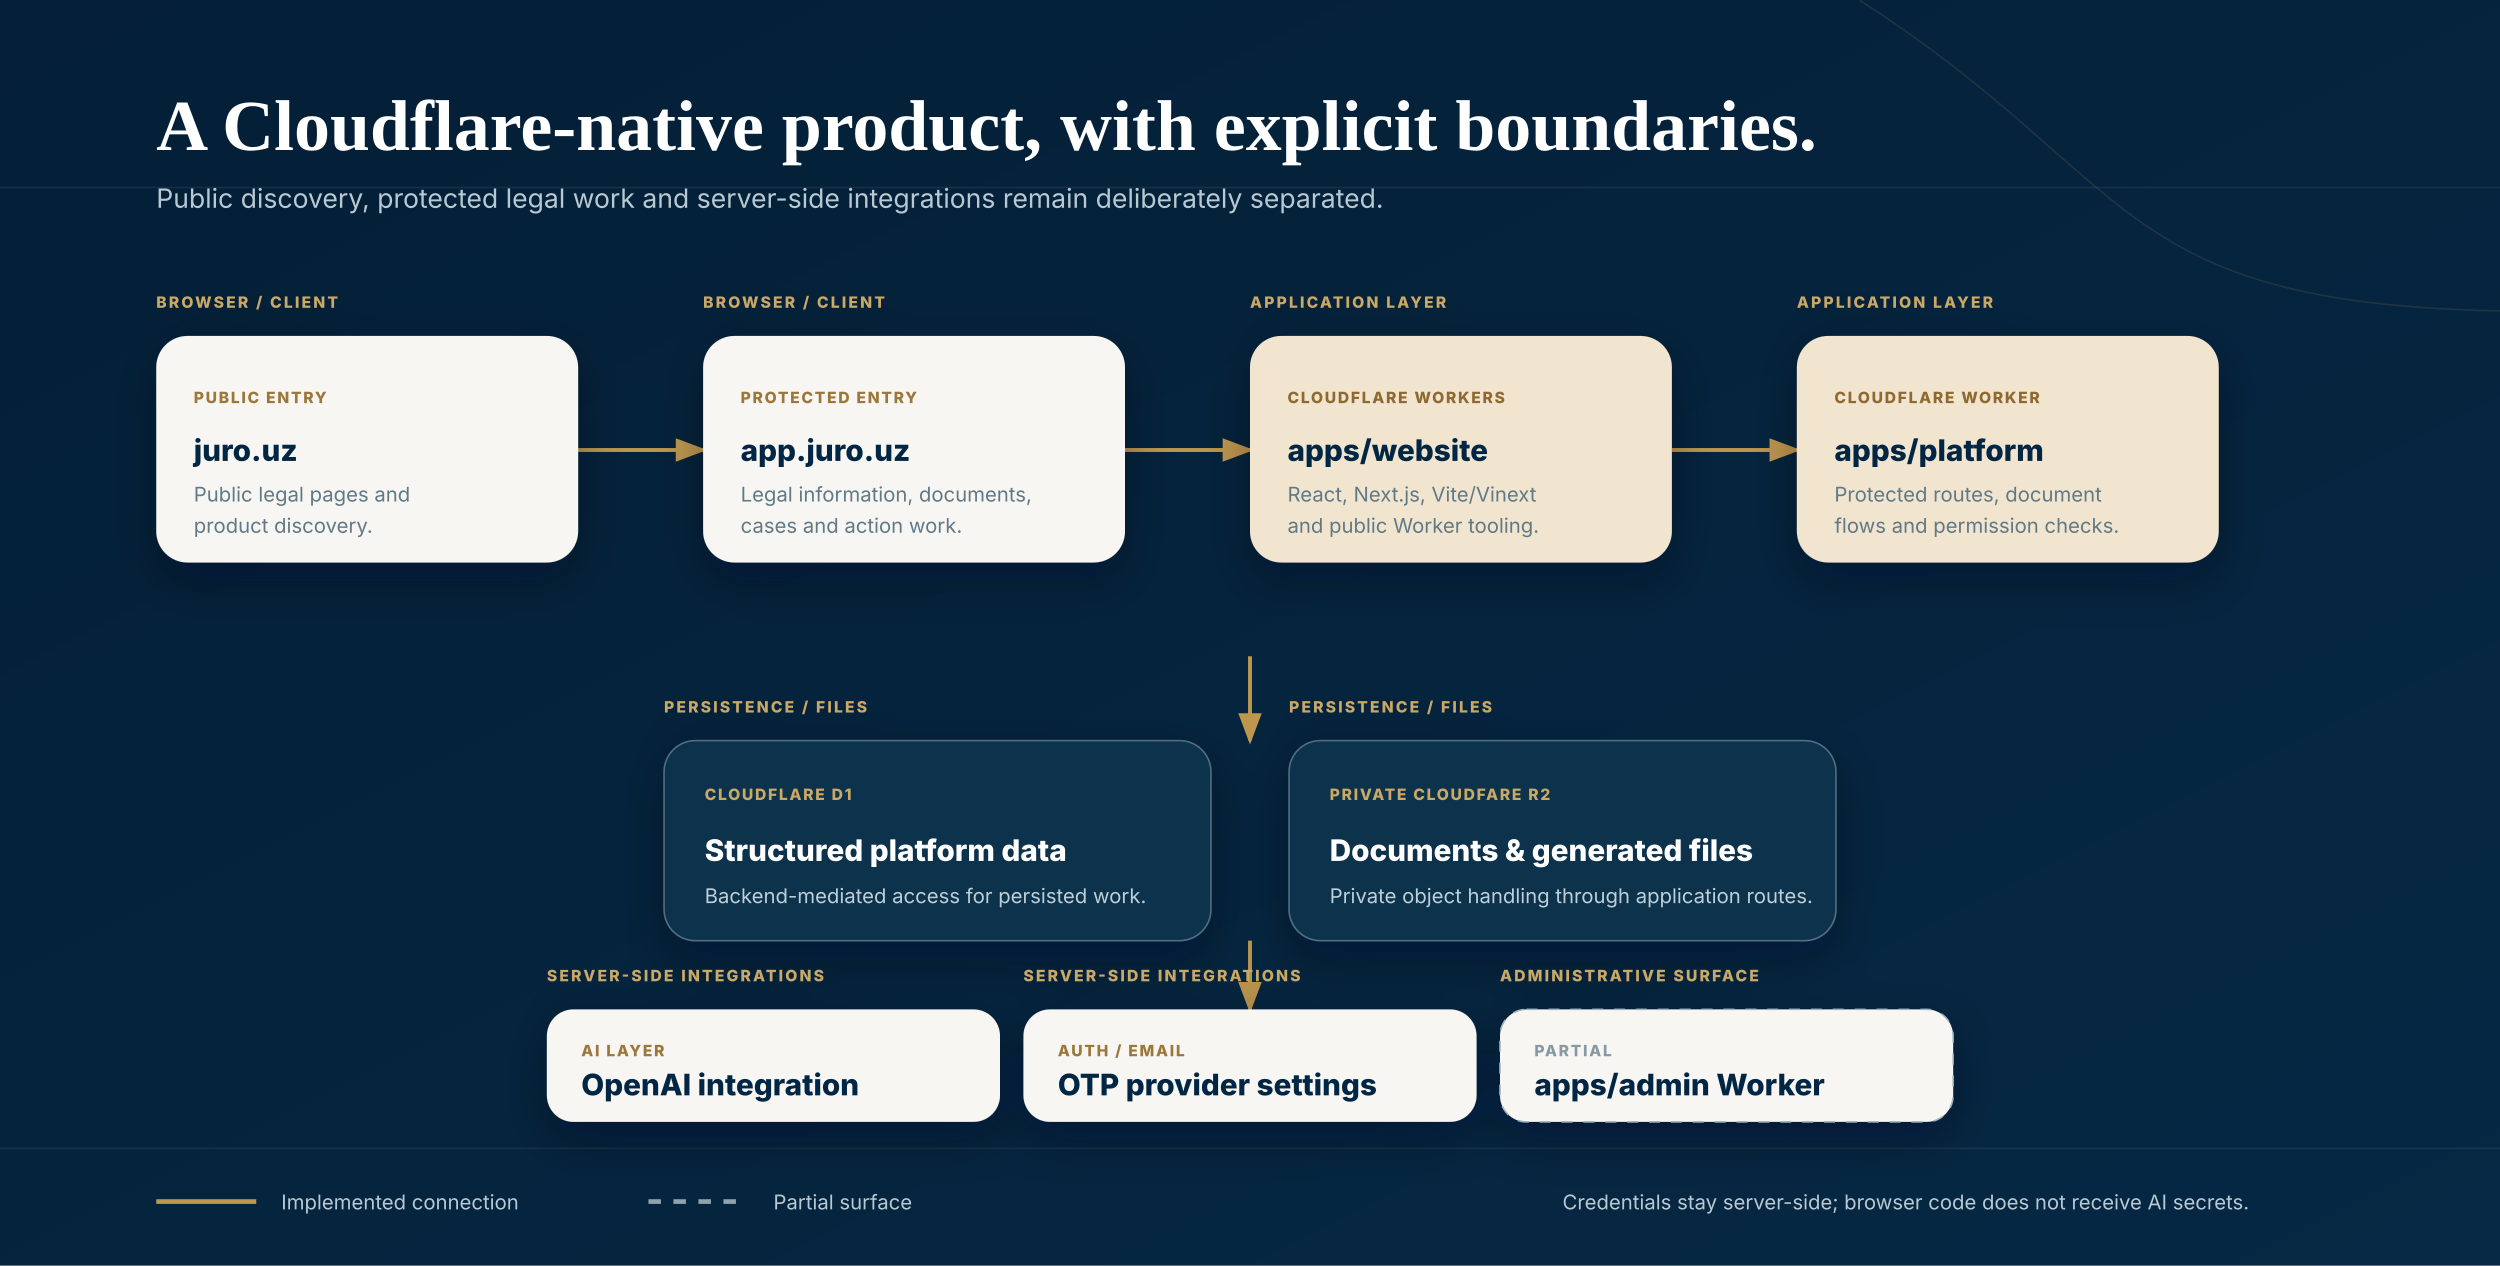
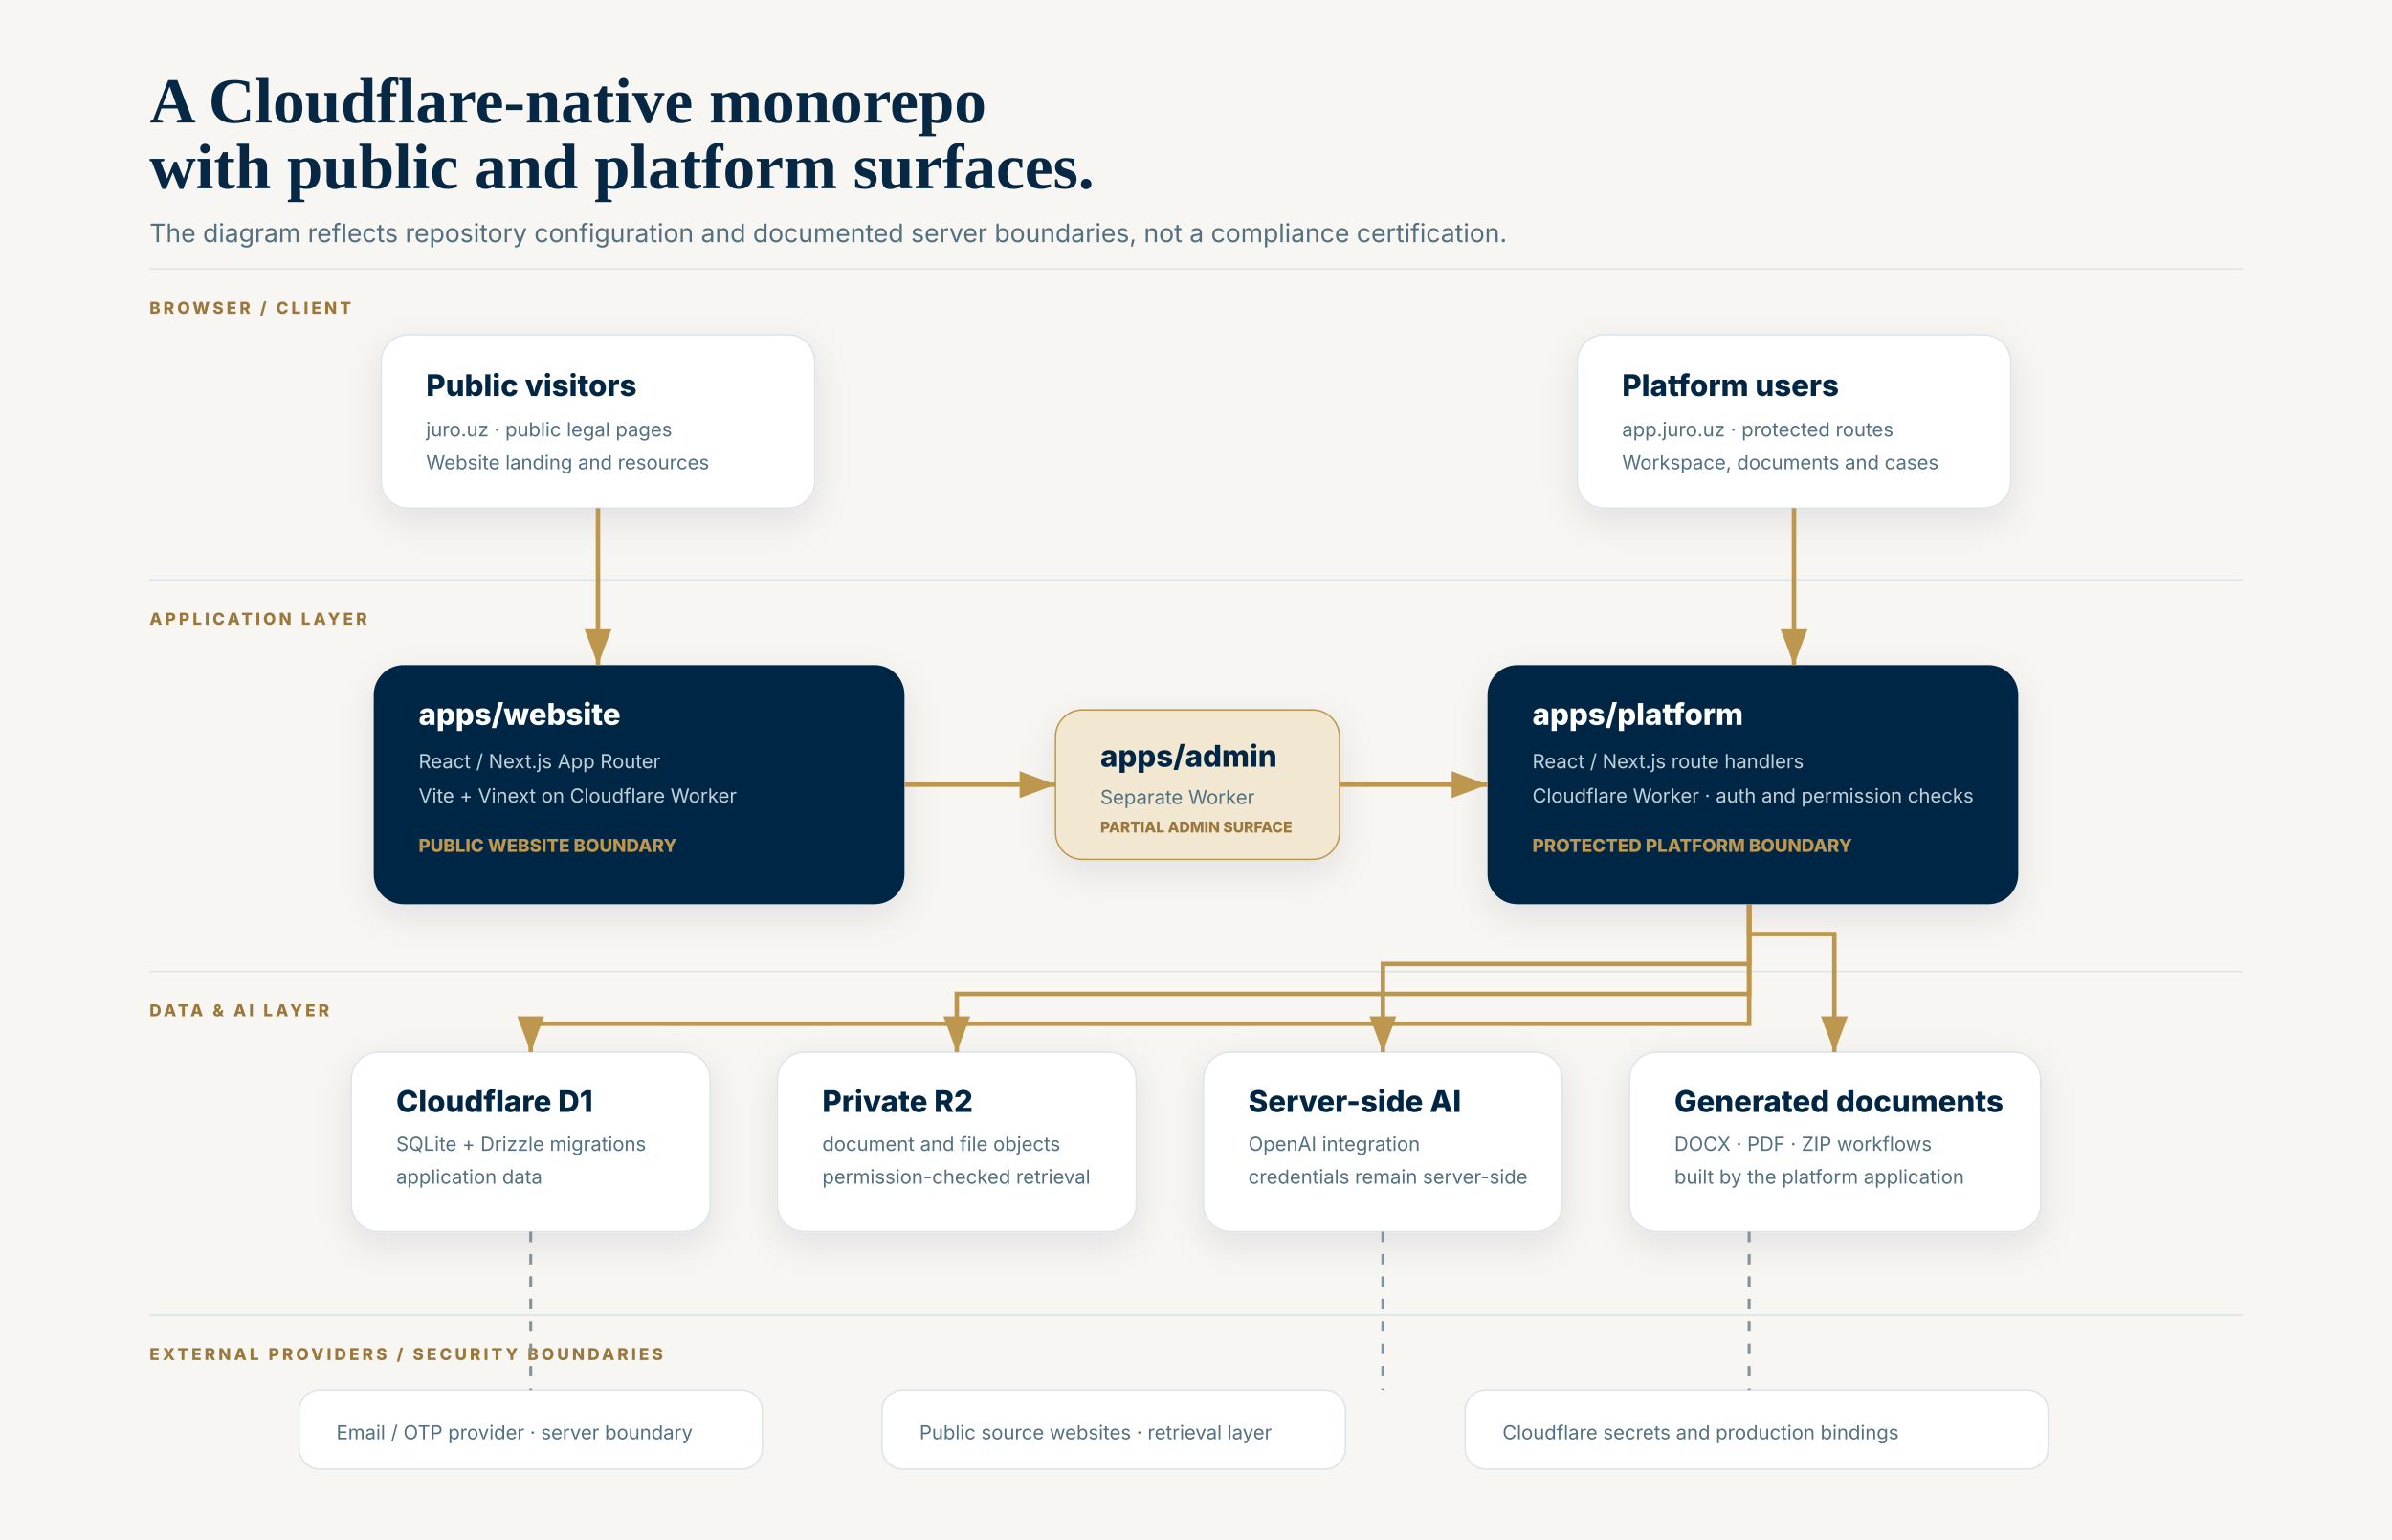
- <svg xmlns="http://www.w3.org/2000/svg" width="1600" height="810" viewBox="0 0 1600 810" role="img" aria-labelledby="title desc">
+ <svg xmlns="http://www.w3.org/2000/svg" width="1600" height="1030" viewBox="0 0 1600 1030" role="img" aria-labelledby="title desc">
  <defs>
-     <linearGradient id="bg" x1="0" y1="0" x2="1" y2="1">
-       <stop stop-color="#041f37" />
-       <stop offset="1" stop-color="#062844" />
-     </linearGradient>
-     <filter id="shadow" x="-15%" y="-15%" width="140%" height="150%">
-       <feDropShadow dx="0" dy="12" stdDeviation="15" flood-color="#000d18" flood-opacity=".35" />
-     </filter>
-     <style>.ui{font-family:Inter,Manrope,Arial,sans-serif}.serif{font-family:Georgia,'Times New Roman',serif}.h{fill:#fff;font-size:46px;font-weight:700}.copy{fill:#b9c9d2;font-size:17px}.layer{fill:#caa866;font-size:10px;font-weight:800;letter-spacing:1.4px}.cardh{fill:#062844;font-size:19px;font-weight:800}.cardcopy{fill:#607987;font-size:13px}.darkh{fill:#fff;font-size:19px;font-weight:800}.darkcopy{fill:#bdd0d9;font-size:13px}.badge{font-size:10px;font-weight:800;letter-spacing:1.1px}</style>
-     <marker id="arrow" markerWidth="10" markerHeight="10" refX="7" refY="3" orient="auto">
+     <style>
+       .ui { font-family: Inter, Manrope, Arial, sans-serif; }
+       .serif { font-family: Georgia, "Times New Roman", serif; }
+       .h { fill: #062844; font-size: 43px; font-weight: 700; }
+       .sub { fill: #527080; font-size: 17px; }
+       .layer { fill: #9b773b; font-size: 11px; font-weight: 800; letter-spacing: 2px; }
+       .box { fill: #062844; font-size: 20px; font-weight: 800; }
+       .copy { fill: #527080; font-size: 13px; }
+       .dark-title { fill: #fff; font-size: 20px; font-weight: 800; }
+       .dark-copy { fill: #bed0d9; font-size: 13px; }
+     </style>
+     <marker id="arr" markerWidth="10" markerHeight="10" refX="8" refY="3" orient="auto">
      <path d="M0 0L8 3L0 6Z" fill="#BE974F" />
    </marker>
+     <filter id="shadow">
+       <feDropShadow dx="0" dy="8" stdDeviation="12" flood-color="#062844" flood-opacity=".09" />
+     </filter>
  </defs>
-   <rect width="1600" height="810" fill="url(#bg)" />
-   <path d="M0 120H1600M0 735H1600" stroke="#dce6ed" stroke-opacity=".08" />
-   <path d="M1190 0C1370 116 1350 194 1600 199" fill="none" stroke="#BE974F" stroke-opacity=".15" />
+   <rect width="1600" height="1030" fill="#f8f6f2" />
  <g class="ui">
-     <text x="100" y="96" class="h serif">A Cloudflare-native product, with explicit boundaries.</text>
-     <text x="100" y="133" class="copy">Public discovery, protected legal work and server-side integrations remain deliberately separated.</text>
+     <text x="100" y="82" class="h serif">A Cloudflare-native monorepo</text>
+     <text x="100" y="126" class="h serif">with public and platform surfaces.</text>
+     <text x="100" y="162" class="sub">The diagram reflects repository configuration and documented server boundaries, not a compliance certification.</text>
  </g>
-   <g fill="none" stroke="#BE974F" stroke-width="2.5" marker-end="url(#arrow)">
-     <path d="M370 288H450" />
-     <path d="M720 288H800" />
-     <path d="M1070 288H1150" />
-     <path d="M800 420V474" />
-     <path d="M800 602V646" />
-   </g>
-   <g class="ui" filter="url(#shadow)">
-     <g transform="translate(100 215)">
-       <text x="0" y="-18" class="layer">BROWSER / CLIENT</text>
-       <rect width="270" height="145" rx="20" fill="#f8f6f2" />
-       <text x="24" y="43" class="badge" fill="#9b773b">PUBLIC ENTRY</text>
-       <text x="24" y="80" class="cardh">juro.uz</text>
-       <text x="24" y="106" class="cardcopy">Public legal pages and</text>
-       <text x="24" y="126" class="cardcopy">product discovery.</text>
-     </g>
-     <g transform="translate(450 215)">
-       <text x="0" y="-18" class="layer">BROWSER / CLIENT</text>
-       <rect width="270" height="145" rx="20" fill="#f8f6f2" />
-       <text x="24" y="43" class="badge" fill="#9b773b">PROTECTED ENTRY</text>
-       <text x="24" y="80" class="cardh">app.juro.uz</text>
-       <text x="24" y="106" class="cardcopy">Legal information, documents,</text>
-       <text x="24" y="126" class="cardcopy">cases and action work.</text>
-     </g>
-     <g transform="translate(800 215)">
-       <text x="0" y="-18" class="layer">APPLICATION LAYER</text>
-       <rect width="270" height="145" rx="20" fill="#f1e5cf" />
-       <text x="24" y="43" class="badge" fill="#8e6a31">CLOUDFLARE WORKERS</text>
-       <text x="24" y="80" class="cardh">apps/website</text>
-       <text x="24" y="106" class="cardcopy">React, Next.js, Vite/Vinext</text>
-       <text x="24" y="126" class="cardcopy">and public Worker tooling.</text>
-     </g>
-     <g transform="translate(1150 215)">
-       <text x="0" y="-18" class="layer">APPLICATION LAYER</text>
-       <rect width="270" height="145" rx="20" fill="#f1e5cf" />
-       <text x="24" y="43" class="badge" fill="#8e6a31">CLOUDFLARE WORKER</text>
-       <text x="24" y="80" class="cardh">apps/platform</text>
-       <text x="24" y="106" class="cardcopy">Protected routes, document</text>
-       <text x="24" y="126" class="cardcopy">flows and permission checks.</text>
-     </g>
-     <g transform="translate(425 474)">
-       <text x="0" y="-18" class="layer">PERSISTENCE / FILES</text>
-       <rect width="350" height="128" rx="20" fill="#0d314b" stroke="#507083" />
-       <text x="26" y="38" class="badge" fill="#caa866">CLOUDFLARE D1</text>
-       <text x="26" y="77" class="darkh">Structured platform data</text>
-       <text x="26" y="104" class="darkcopy">Backend-mediated access for persisted work.</text>
-     </g>
-     <g transform="translate(825 474)">
-       <text x="0" y="-18" class="layer">PERSISTENCE / FILES</text>
-       <rect width="350" height="128" rx="20" fill="#0d314b" stroke="#507083" />
-       <text x="26" y="38" class="badge" fill="#caa866">PRIVATE CLOUDFARE R2</text>
-       <text x="26" y="77" class="darkh">Documents &amp; generated files</text>
-       <text x="26" y="104" class="darkcopy">Private object handling through application routes.</text>
-     </g>
-     <g transform="translate(350 646)">
-       <text x="0" y="-18" class="layer">SERVER-SIDE INTEGRATIONS</text>
-       <rect width="290" height="72" rx="17" fill="#f8f6f2" />
-       <text x="22" y="30" class="badge" fill="#9b773b">AI LAYER</text>
-       <text x="22" y="55" class="cardh">OpenAI integration</text>
-     </g>
-     <g transform="translate(655 646)">
-       <text x="0" y="-18" class="layer">SERVER-SIDE INTEGRATIONS</text>
-       <rect width="290" height="72" rx="17" fill="#f8f6f2" />
-       <text x="22" y="30" class="badge" fill="#9b773b">AUTH / EMAIL</text>
-       <text x="22" y="55" class="cardh">OTP provider settings</text>
-     </g>
-     <g transform="translate(960 646)">
-       <text x="0" y="-18" class="layer">ADMINISTRATIVE SURFACE</text>
-       <rect width="290" height="72" rx="17" fill="#f8f6f2" stroke="#a3b5bd" stroke-dasharray="7 7" />
-       <text x="22" y="30" class="badge" fill="#879aa4">PARTIAL</text>
-       <text x="22" y="55" class="cardh">apps/admin Worker</text>
-     </g>
+   <g stroke="#dbe4e8">
+     <path d="M100 180H1500M100 388H1500M100 650H1500M100 880H1500" />
  </g>
  <g class="ui">
-     <path d="M100 769H164" stroke="#BE974F" stroke-width="3" />
-     <text x="180" y="774" fill="#b9c9d2" font-size="13">Implemented connection</text>
-     <path d="M415 769H479" stroke="#8fa3ad" stroke-width="3" stroke-dasharray="8 8" />
-     <text x="495" y="774" fill="#b9c9d2" font-size="13">Partial surface</text>
-     <text x="1000" y="774" fill="#b9c9d2" font-size="13">Credentials stay server-side; browser code does not receive AI secrets.</text>
+     <text x="100" y="210" class="layer">BROWSER / CLIENT</text>
+     <text x="100" y="418" class="layer">APPLICATION LAYER</text>
+     <text x="100" y="680" class="layer">DATA &amp; AI LAYER</text>
+     <text x="100" y="910" class="layer">EXTERNAL PROVIDERS / SECURITY BOUNDARIES</text>
+   </g>
+   <g filter="url(#shadow)" class="ui">
+     <rect x="255" y="224" width="290" height="116" rx="18" fill="#fff" stroke="#dbe4e8" />
+     <text x="285" y="265" class="box">Public visitors</text>
+     <text x="285" y="292" class="copy">juro.uz · public legal pages</text>
+     <text x="285" y="314" class="copy">Website landing and resources</text>
+     <rect x="1055" y="224" width="290" height="116" rx="18" fill="#fff" stroke="#dbe4e8" />
+     <text x="1085" y="265" class="box">Platform users</text>
+     <text x="1085" y="292" class="copy">app.juro.uz · protected routes</text>
+     <text x="1085" y="314" class="copy">Workspace, documents and cases</text>
+     <rect x="250" y="445" width="355" height="160" rx="20" fill="#062844" />
+     <text x="280" y="485" class="dark-title">apps/website</text>
+     <text x="280" y="514" class="dark-copy">React / Next.js App Router</text>
+     <text x="280" y="537" class="dark-copy">Vite + Vinext on Cloudflare Worker</text>
+     <text x="280" y="570" fill="#BE974F" font-size="12" font-weight="800">PUBLIC WEBSITE BOUNDARY</text>
+     <rect x="995" y="445" width="355" height="160" rx="20" fill="#062844" />
+     <text x="1025" y="485" class="dark-title">apps/platform</text>
+     <text x="1025" y="514" class="dark-copy">React / Next.js route handlers</text>
+     <text x="1025" y="537" class="dark-copy">Cloudflare Worker · auth and permission checks</text>
+     <text x="1025" y="570" fill="#BE974F" font-size="12" font-weight="800">PROTECTED PLATFORM BOUNDARY</text>
+     <rect x="706" y="475" width="190" height="100" rx="18" fill="#f2e7d1" stroke="#BE974F" />
+     <text x="736" y="513" class="box">apps/admin</text>
+     <text x="736" y="538" class="copy">Separate Worker</text>
+     <text x="736" y="557" fill="#9b773b" font-size="10" font-weight="800">PARTIAL ADMIN SURFACE</text>
+     <rect x="235" y="704" width="240" height="120" rx="18" fill="#fff" stroke="#dbe4e8" />
+     <text x="265" y="744" class="box">Cloudflare D1</text>
+     <text x="265" y="770" class="copy">SQLite + Drizzle migrations</text>
+     <text x="265" y="792" class="copy">application data</text>
+     <rect x="520" y="704" width="240" height="120" rx="18" fill="#fff" stroke="#dbe4e8" />
+     <text x="550" y="744" class="box">Private R2</text>
+     <text x="550" y="770" class="copy">document and file objects</text>
+     <text x="550" y="792" class="copy">permission-checked retrieval</text>
+     <rect x="805" y="704" width="240" height="120" rx="18" fill="#fff" stroke="#dbe4e8" />
+     <text x="835" y="744" class="box">Server-side AI</text>
+     <text x="835" y="770" class="copy">OpenAI integration</text>
+     <text x="835" y="792" class="copy">credentials remain server-side</text>
+     <rect x="1090" y="704" width="275" height="120" rx="18" fill="#fff" stroke="#dbe4e8" />
+     <text x="1120" y="744" class="box">Generated documents</text>
+     <text x="1120" y="770" class="copy">DOCX · PDF · ZIP workflows</text>
+     <text x="1120" y="792" class="copy">built by the platform application</text>
+   </g>
+   <g fill="none" stroke="#BE974F" stroke-width="3" marker-end="url(#arr)">
+     <path d="M400 340V445" />
+     <path d="M1200 340V445" />
+     <path d="M605 525H706" />
+     <path d="M896 525H995" />
+     <path d="M1170 605V685H355V704" />
+     <path d="M1170 605V665H640V704" />
+     <path d="M1170 605V645H925V704" />
+     <path d="M1170 605V625H1227V704" />
+   </g>
+   <g class="ui">
+     <rect x="200" y="930" width="310" height="53" rx="14" fill="#fff" stroke="#dbe4e8" />
+     <text x="225" y="963" class="copy">Email / OTP provider · server boundary</text>
+     <rect x="590" y="930" width="310" height="53" rx="14" fill="#fff" stroke="#dbe4e8" />
+     <text x="615" y="963" class="copy">Public source websites · retrieval layer</text>
+     <rect x="980" y="930" width="390" height="53" rx="14" fill="#fff" stroke="#dbe4e8" />
+     <text x="1005" y="963" class="copy">Cloudflare secrets and production bindings</text>
+     <path d="M1170 824V930M925 824V930M355 824V930" stroke="#82949f" stroke-width="2" stroke-dasharray="7 8" />
  </g>
</svg>
